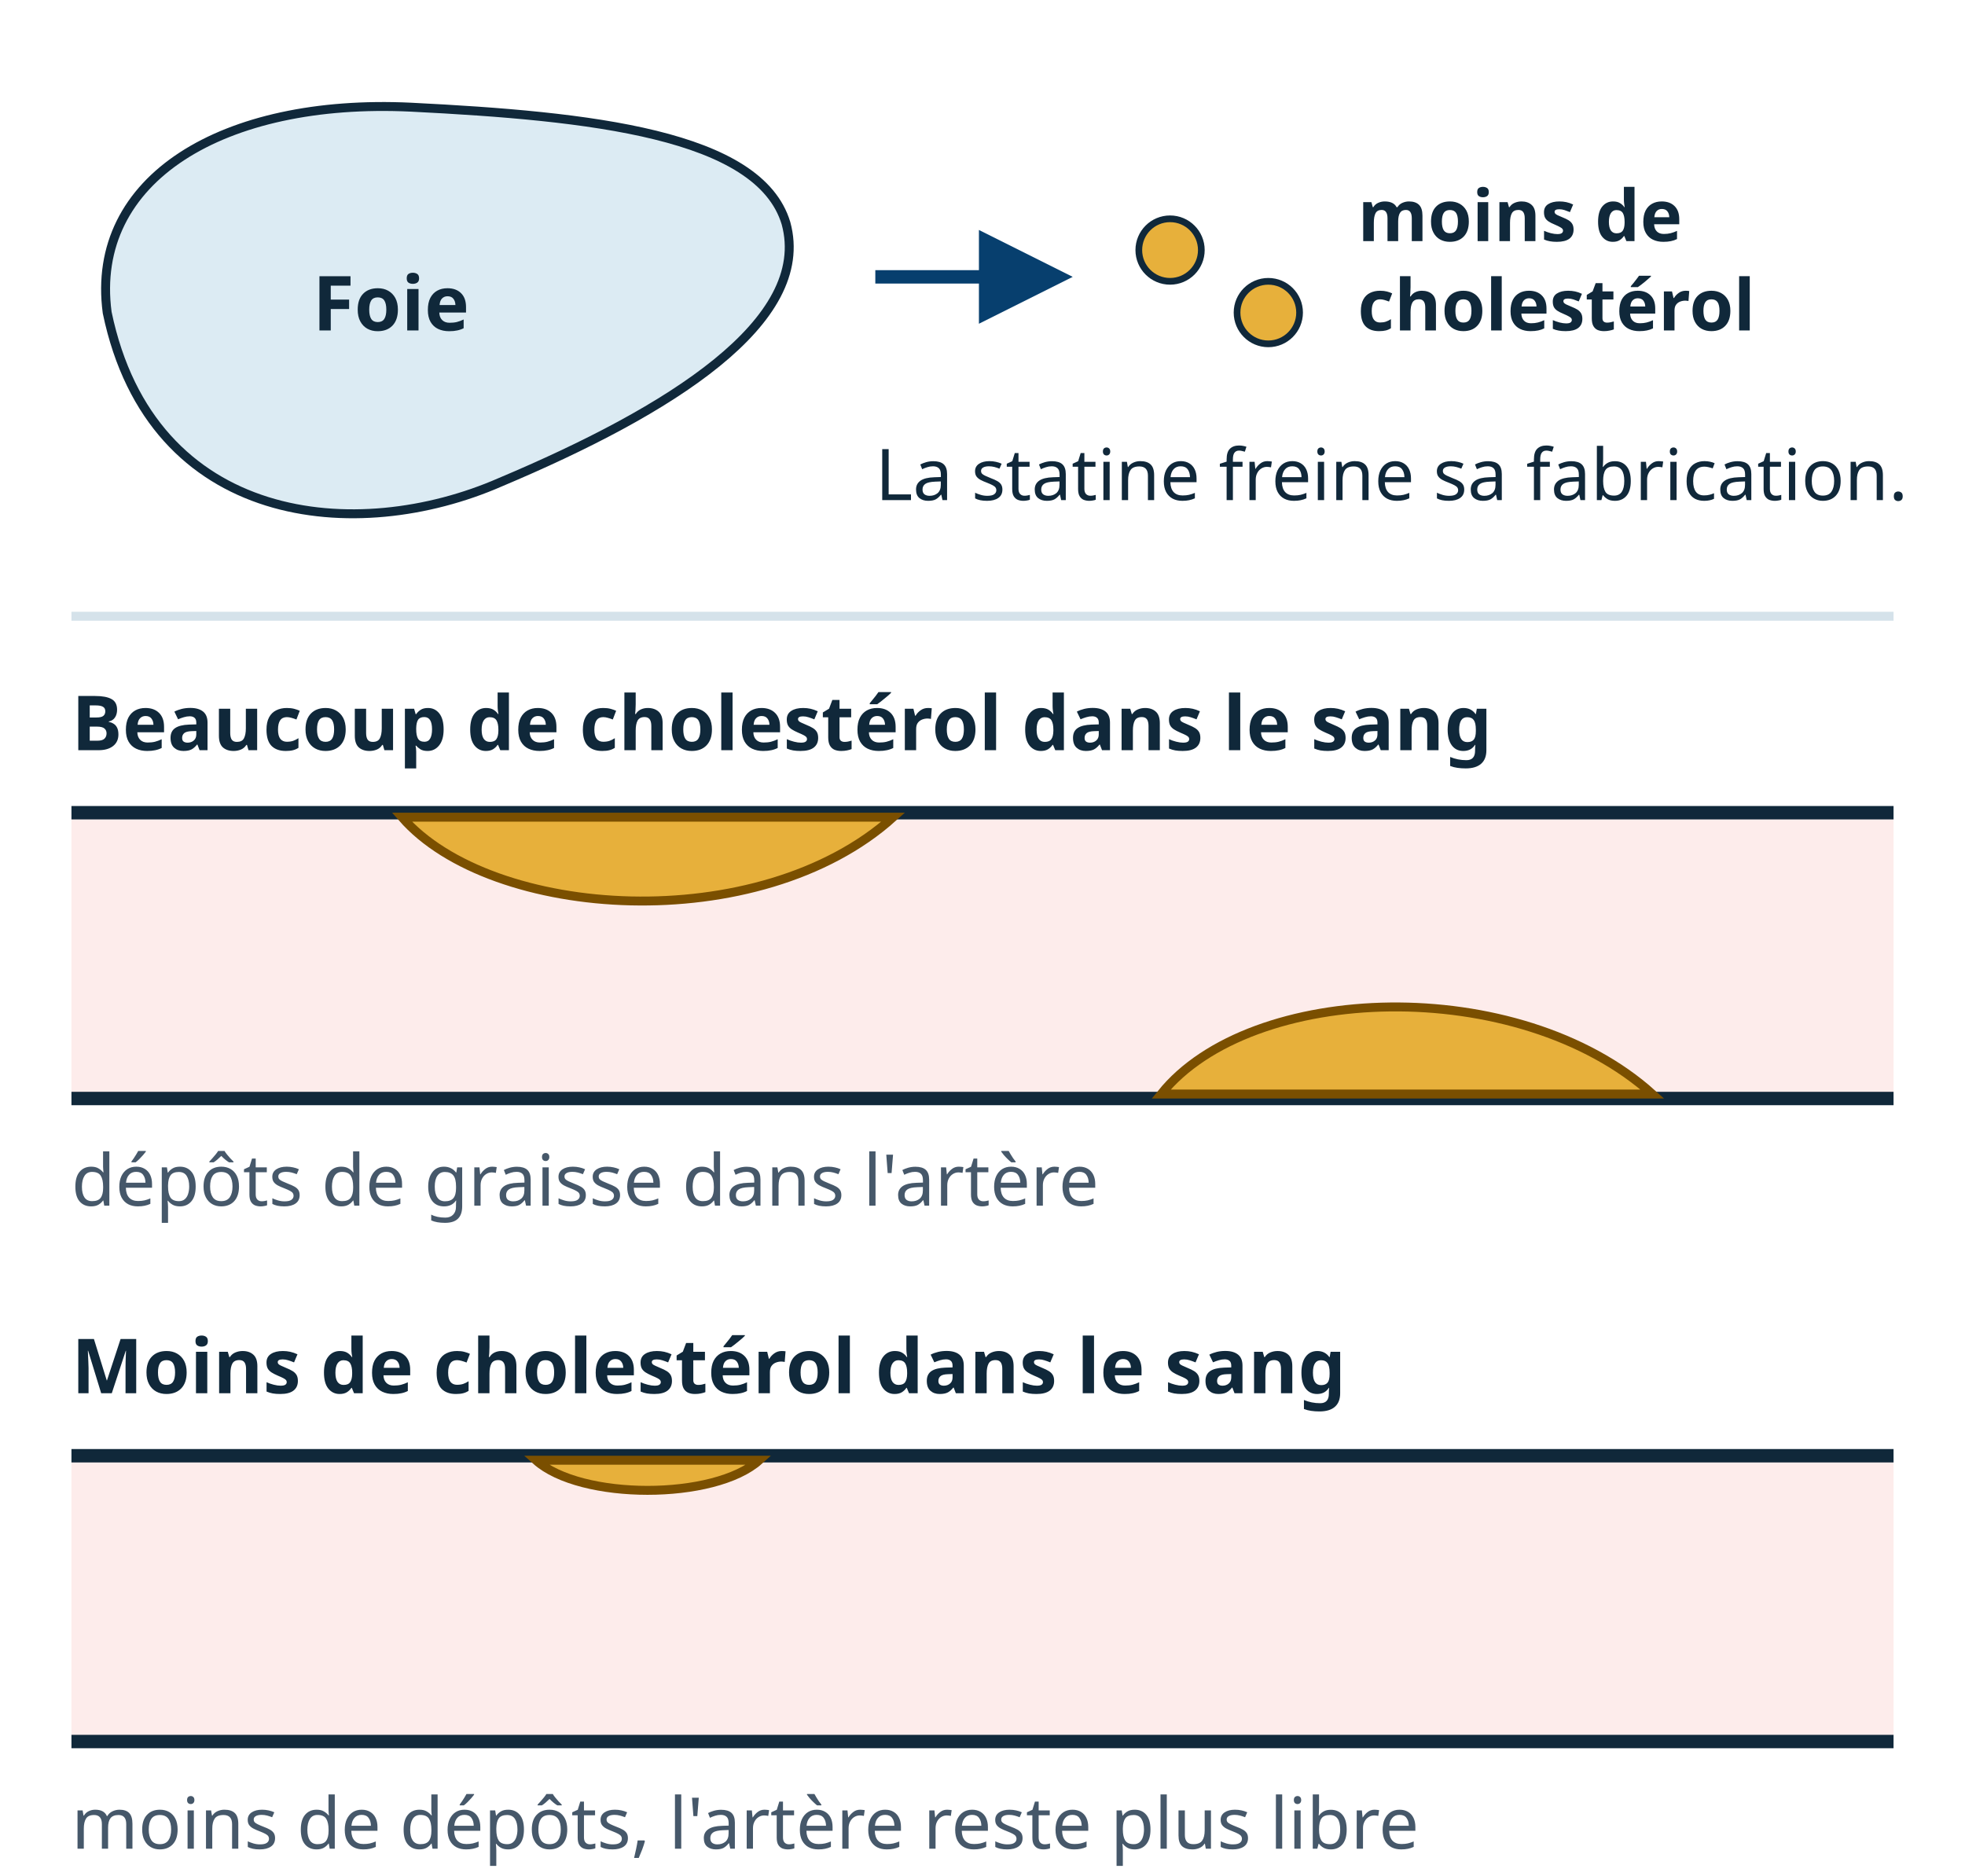
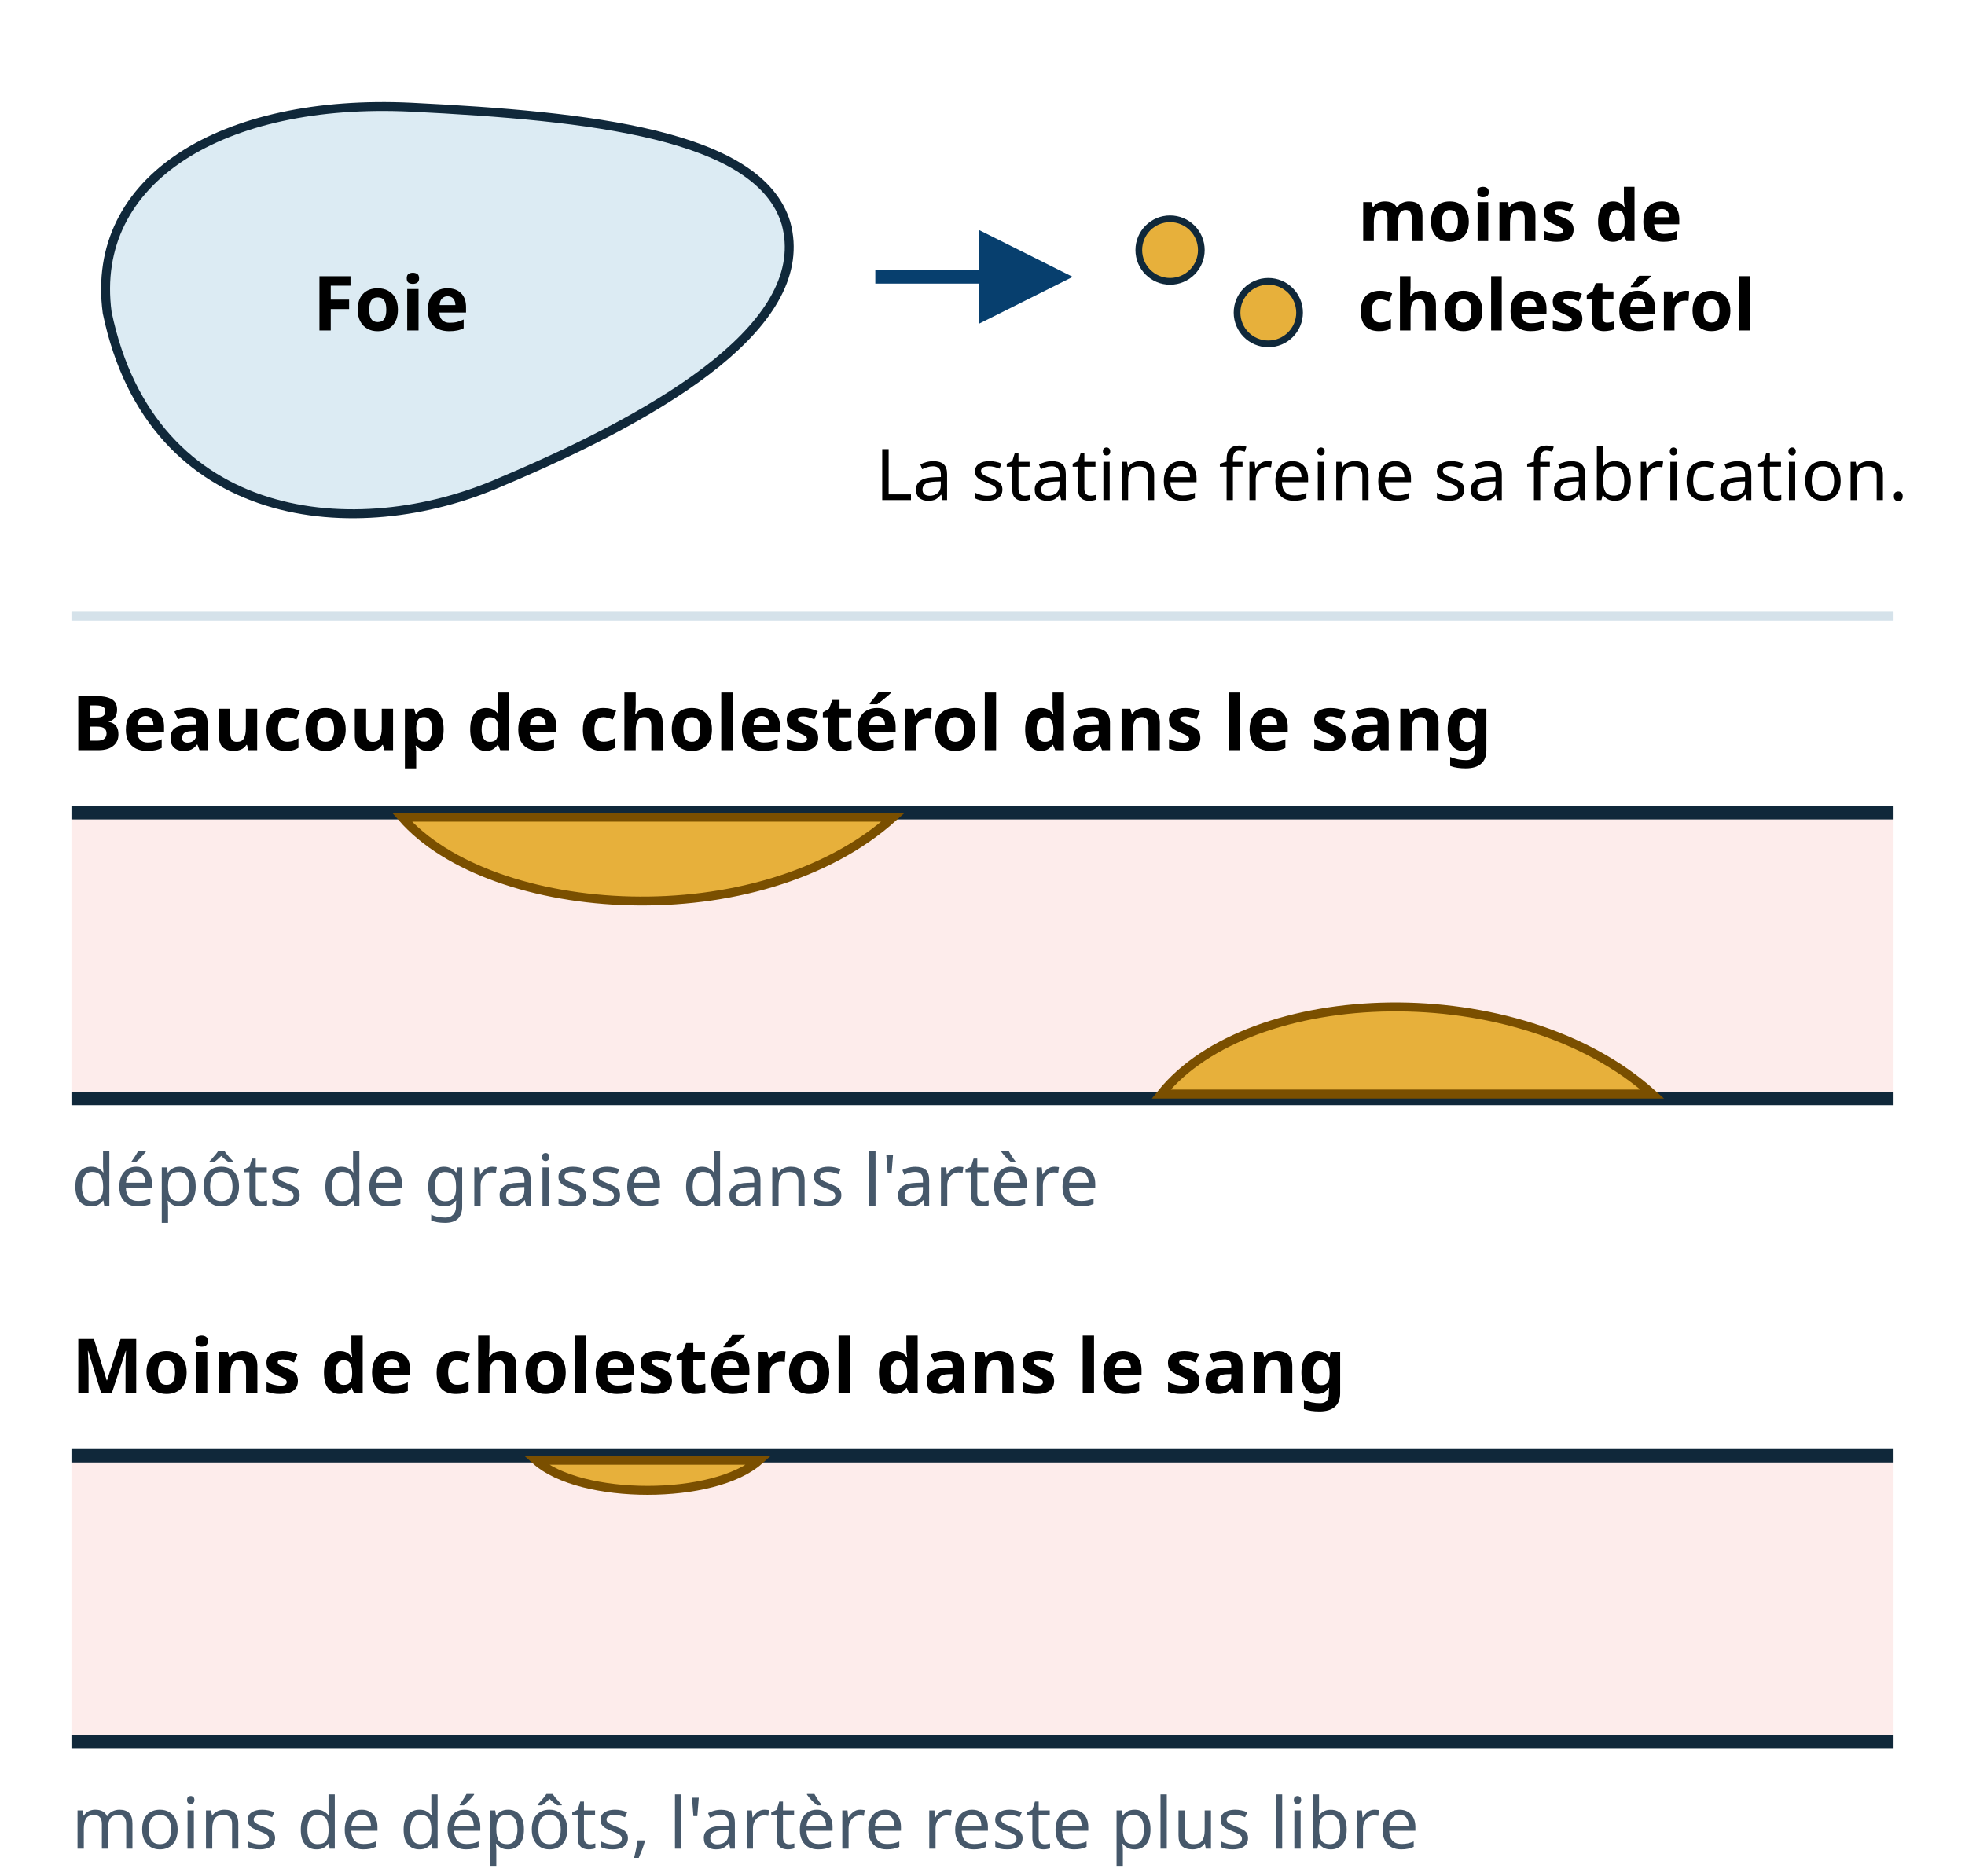
- <svg xmlns="http://www.w3.org/2000/svg" viewBox="0 0 440 420" width="440" height="420" font-family="'Atkinson Hyperlegible Next Variable', system-ui, sans-serif" font-size="16" fill="#10283a">
+ <svg xmlns="http://www.w3.org/2000/svg" viewBox="0 0 440 420" width="440" height="420" font-family="'Atkinson Hyperlegible Next Variable', system-ui, sans-serif" font-size="16" fill="currentColor">
  <defs>
    <marker id="statines-1-fleche" viewBox="0 0 10 10" refX="8" refY="5" markerWidth="7" markerHeight="7" orient="auto-start-reverse">
      <path d="M0 0 L10 5 L0 10 Z" fill="#073f6e" />
    </marker>
  </defs>
  <path d="M24 70 C20 40 50 22 92 24 C132 26 170 30 176 50 C182 72 150 92 112 108 C80 122 34 118 24 70 Z" fill="#dcebf3" stroke="#10283a" stroke-width="2" />
  <text x="70" y="74" font-size="17" font-weight="700">Foie</text>
  <path d="M196 62 H236" stroke="#073f6e" stroke-width="3" marker-end="url(#statines-1-fleche)" />
  <g fill="#e7b03b" stroke="#10283a" stroke-width="1.5">
    <circle cx="262" cy="56" r="7" />
    <circle cx="284" cy="70" r="7" />
  </g>
  <text x="304" y="54" font-weight="700">moins de</text>
  <text x="304" y="74" font-weight="700">cholestérol</text>
  <text x="196" y="112">La statine freine sa fabrication.</text>
  <line x1="16" y1="138" x2="424" y2="138" stroke="#d5e2ea" stroke-width="2" />
  <text x="16" y="168" font-size="17" font-weight="700">Beaucoup de cholestérol dans le sang</text>
  <rect x="16" y="182" width="408" height="64" fill="#fdeceb" />
  <line x1="16" y1="182" x2="424" y2="182" stroke="#10283a" stroke-width="3" />
  <line x1="16" y1="246" x2="424" y2="246" stroke="#10283a" stroke-width="3" />
  <path d="M90 183 C110 206 170 210 200 183 Z M260 245 C280 220 340 218 370 245 Z" fill="#e7b03b" stroke="#7a4f00" stroke-width="2" />
  <text x="16" y="270" fill="#46586a">dépôts de graisse dans l'artère</text>
  <text x="16" y="312" font-size="17" font-weight="700">Moins de cholestérol dans le sang</text>
  <rect x="16" y="326" width="408" height="64" fill="#fdeceb" />
  <line x1="16" y1="326" x2="424" y2="326" stroke="#10283a" stroke-width="3" />
  <line x1="16" y1="390" x2="424" y2="390" stroke="#10283a" stroke-width="3" />
  <path d="M120 327 C130 336 160 336 170 327 Z" fill="#e7b03b" stroke="#7a4f00" stroke-width="2" />
  <text x="16" y="414" fill="#46586a">moins de dépôts, l'artère reste plus libre</text>
</svg>
